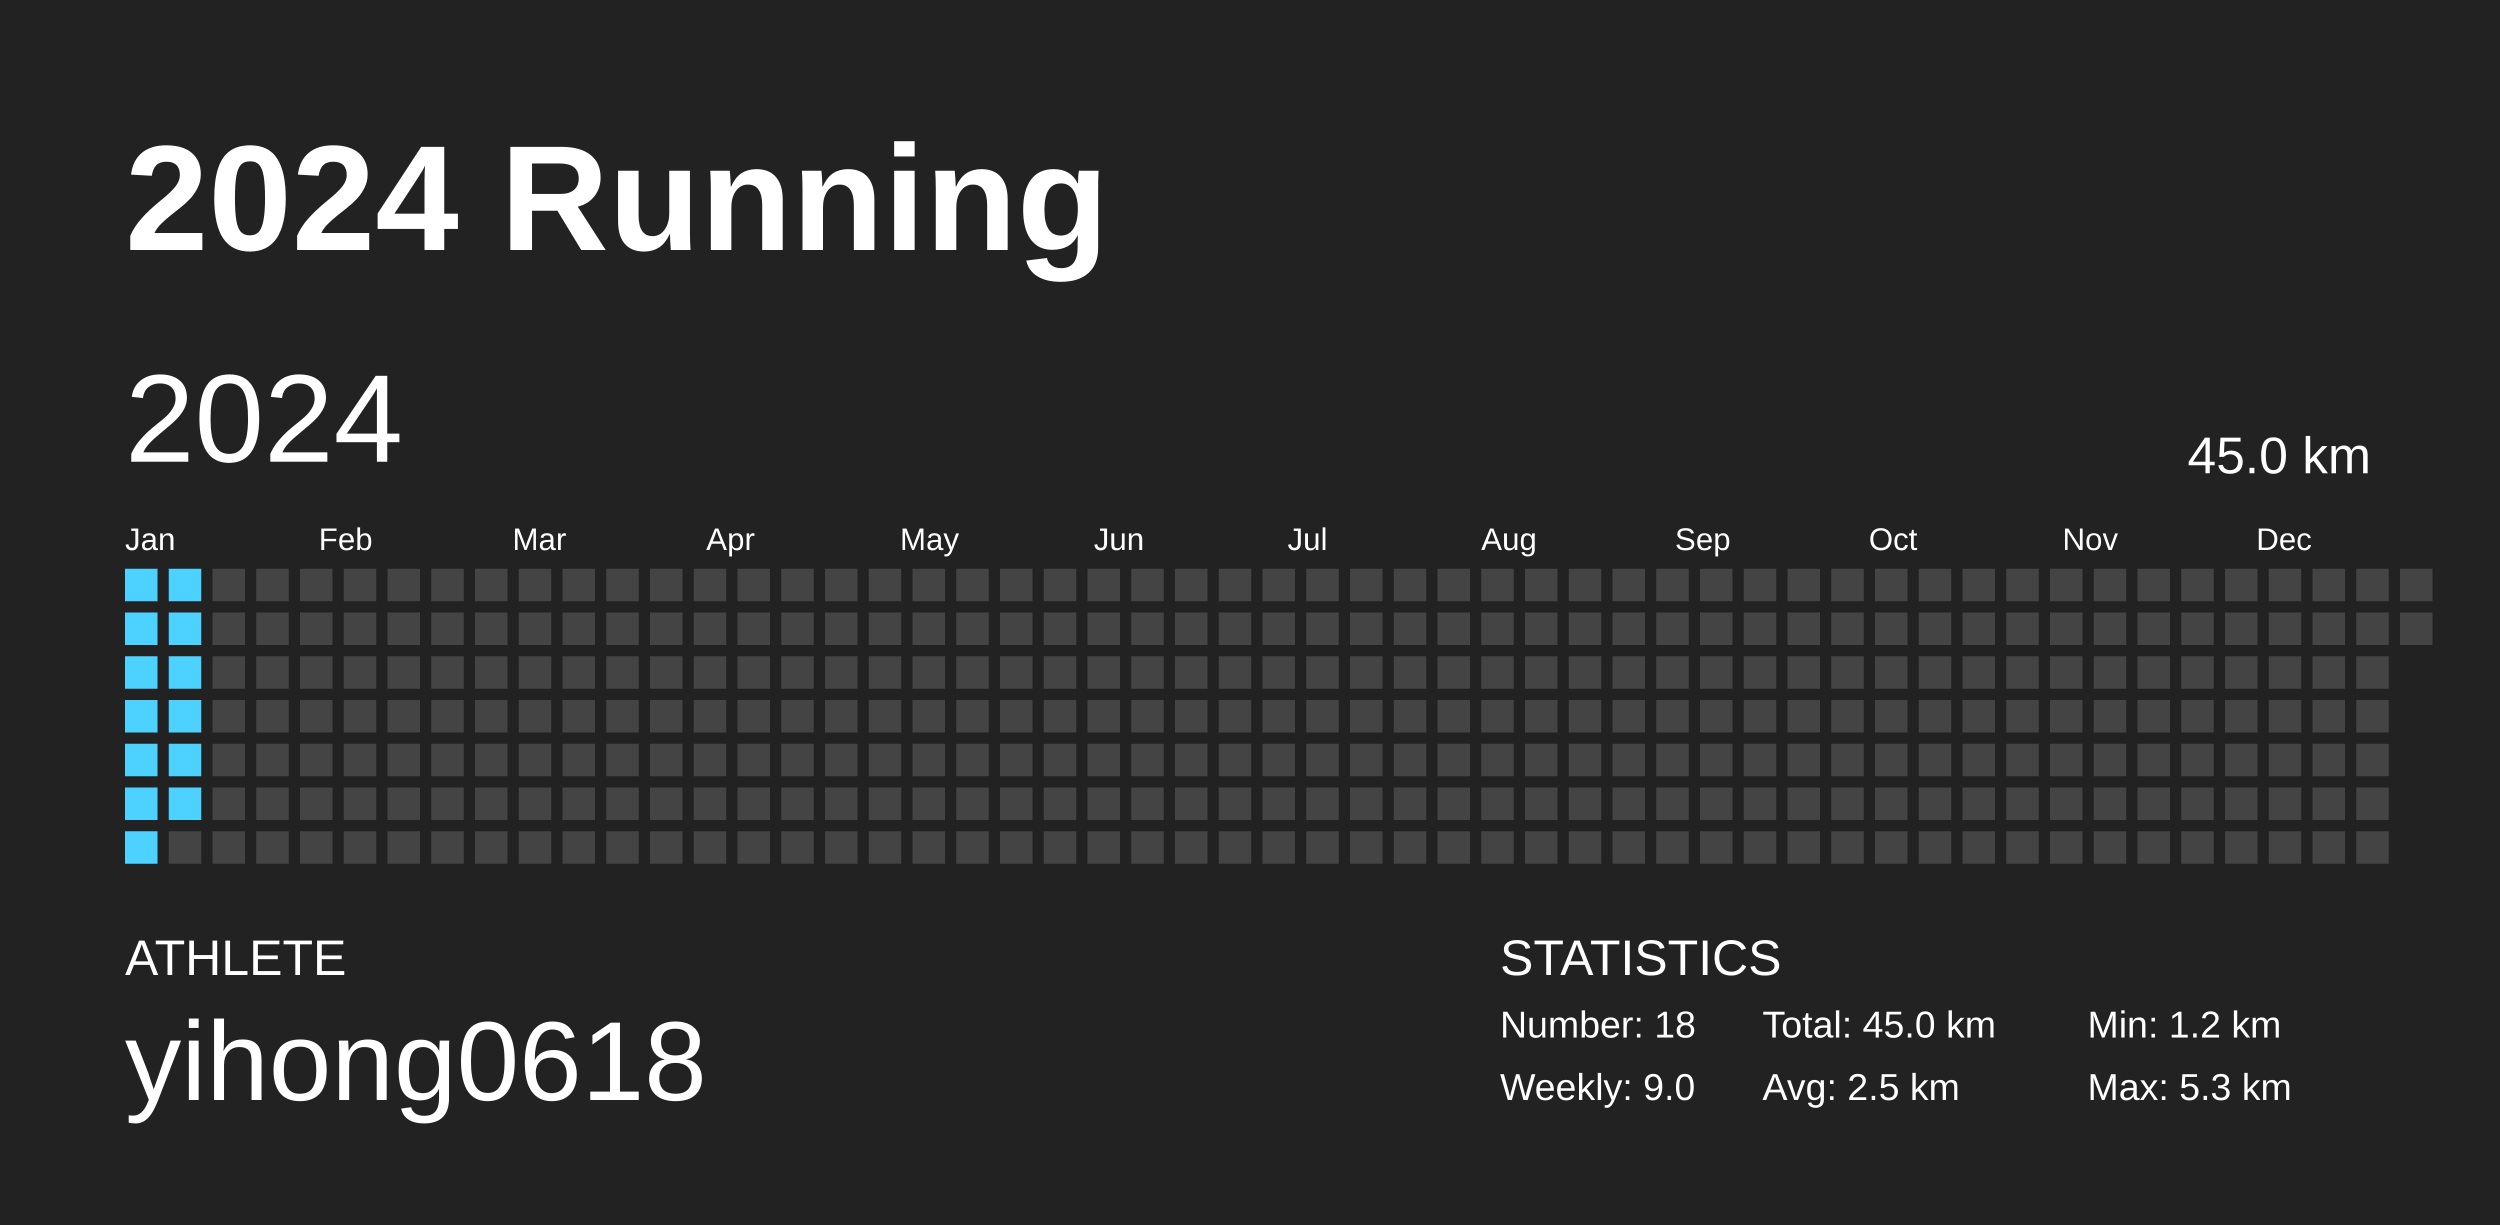
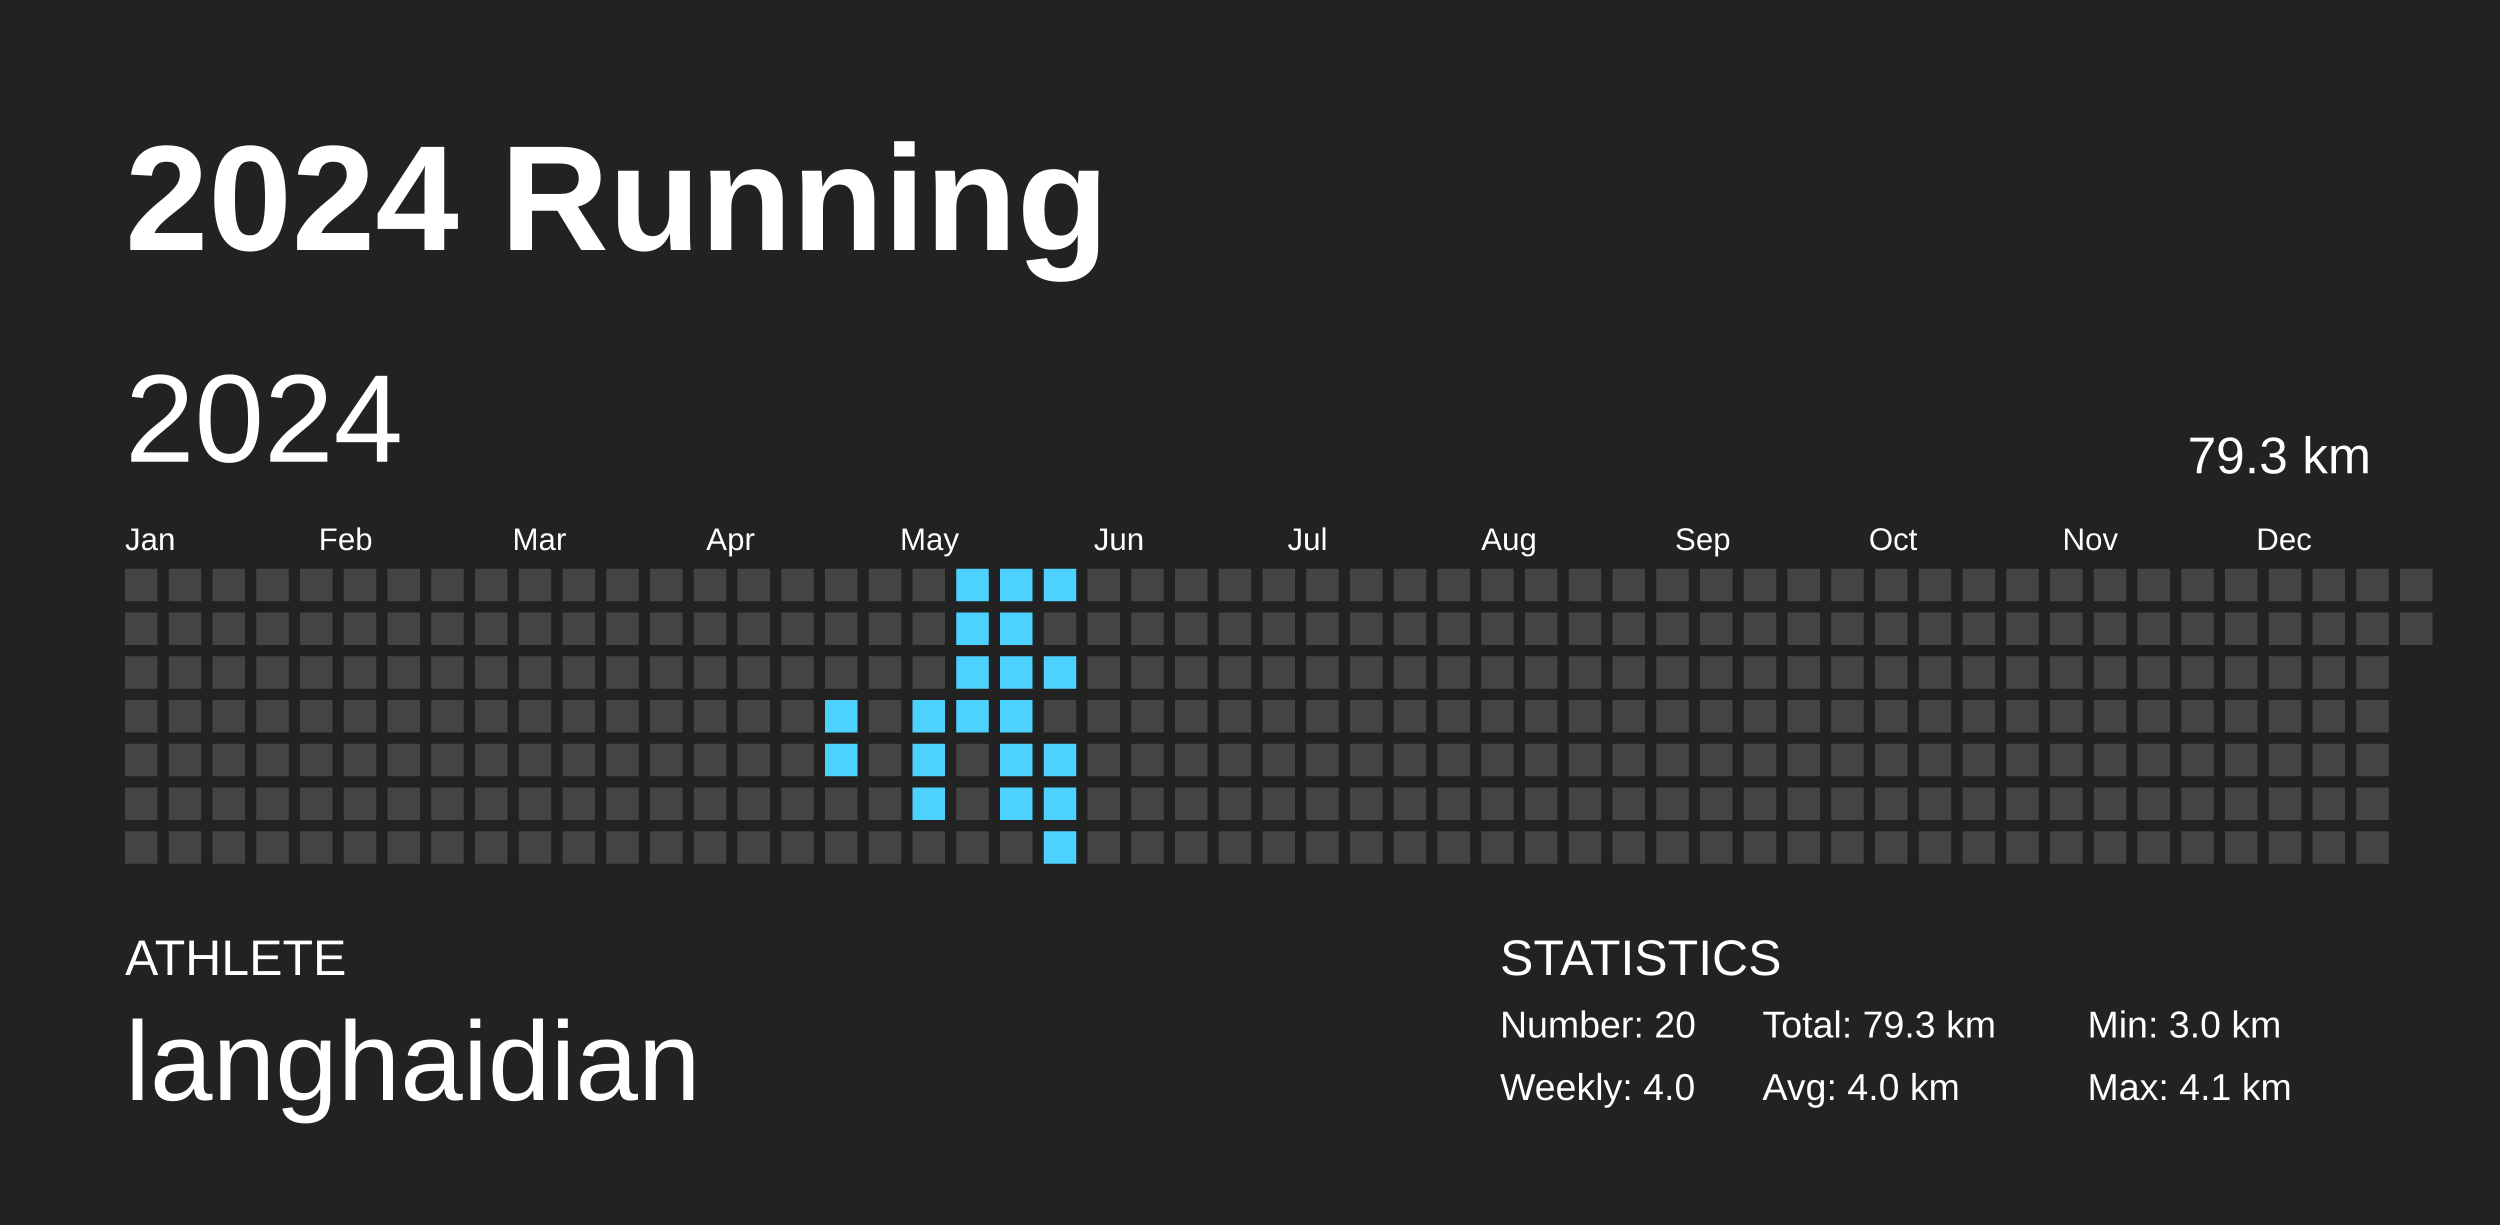
<svg xmlns="http://www.w3.org/2000/svg" baseProfile="full" height="98mm" version="1.1" viewBox="0,0,200,98" width="200mm">
  <defs />
  <rect fill="#222222" height="98" width="200" x="0" y="0" />
  <text fill="#FFFFFF" style="font-size:12px; font-family:Arial; font-weight:bold;" x="10" y="20">2024 Running</text>
  <text fill="#FFFFFF" style="font-size:4px; font-family:Arial" x="10" y="78">ATHLETE</text>
-   <text fill="#FFFFFF" style="font-size:9px; font-family:Arial" x="10" y="88">yihong0618</text>
+   <text fill="#FFFFFF" style="font-size:9px; font-family:Arial" x="10" y="88">langhaidian</text>
  <text fill="#FFFFFF" style="font-size:4px; font-family:Arial" x="120" y="78">STATISTICS</text>
-   <text fill="#FFFFFF" style="font-size:3px; font-family:Arial" x="120" y="83">Number: 18</text>
-   <text fill="#FFFFFF" style="font-size:3px; font-family:Arial" x="120" y="88">Weekly: 9.0</text>
-   <text fill="#FFFFFF" style="font-size:3px; font-family:Arial" x="141" y="83">Total: 45.0 km</text>
-   <text fill="#FFFFFF" style="font-size:3px; font-family:Arial" x="141" y="88">Avg: 2.5 km</text>
-   <text fill="#FFFFFF" style="font-size:3px; font-family:Arial" x="167" y="83">Min: 1.2 km</text>
-   <text fill="#FFFFFF" style="font-size:3px; font-family:Arial" x="167" y="88">Max: 5.3 km</text>
+   <text fill="#FFFFFF" style="font-size:3px; font-family:Arial" x="120" y="83">Number: 20</text>
+   <text fill="#FFFFFF" style="font-size:3px; font-family:Arial" x="120" y="88">Weekly: 4.0</text>
+   <text fill="#FFFFFF" style="font-size:3px; font-family:Arial" x="141" y="83">Total: 79.3 km</text>
+   <text fill="#FFFFFF" style="font-size:3px; font-family:Arial" x="141" y="88">Avg: 4.0 km</text>
+   <text fill="#FFFFFF" style="font-size:3px; font-family:Arial" x="167" y="83">Min: 3.0 km</text>
+   <text fill="#FFFFFF" style="font-size:3px; font-family:Arial" x="167" y="88">Max: 4.1 km</text>
  <text dominant-baseline="hanging" fill="#FFFFFF" style="font-size:10.0px; font-family:Arial;" x="10" y="30">2024</text>
-   <text dominant-baseline="hanging" fill="#FFFFFF" style="font-size:4.125px; font-family:Arial;" x="175" y="35">45.0 km</text>
+   <text dominant-baseline="hanging" fill="#FFFFFF" style="font-size:4.125px; font-family:Arial;" x="175" y="35">79.3 km</text>
  <text fill="#FFFFFF" style="font-size:2.5px; font-family:Arial" x="10.0" y="44">Jan</text>
  <text fill="#FFFFFF" style="font-size:2.5px; font-family:Arial" x="25.5" y="44">Feb</text>
  <text fill="#FFFFFF" style="font-size:2.5px; font-family:Arial" x="41.0" y="44">Mar</text>
  <text fill="#FFFFFF" style="font-size:2.5px; font-family:Arial" x="56.5" y="44">Apr</text>
  <text fill="#FFFFFF" style="font-size:2.5px; font-family:Arial" x="72.0" y="44">May</text>
  <text fill="#FFFFFF" style="font-size:2.5px; font-family:Arial" x="87.5" y="44">Jun</text>
  <text fill="#FFFFFF" style="font-size:2.5px; font-family:Arial" x="103.0" y="44">Jul</text>
  <text fill="#FFFFFF" style="font-size:2.5px; font-family:Arial" x="118.5" y="44">Aug</text>
  <text fill="#FFFFFF" style="font-size:2.5px; font-family:Arial" x="134.0" y="44">Sep</text>
  <text fill="#FFFFFF" style="font-size:2.5px; font-family:Arial" x="149.5" y="44">Oct</text>
  <text fill="#FFFFFF" style="font-size:2.5px; font-family:Arial" x="165.0" y="44">Nov</text>
  <text fill="#FFFFFF" style="font-size:2.5px; font-family:Arial" x="180.5" y="44">Dec</text>
-   <rect fill="#4dd2ff" height="2.6" width="2.6" x="10.0" y="45.5" />
-   <rect fill="#4dd2ff" height="2.6" width="2.6" x="10.0" y="49.0" />
-   <rect fill="#4dd2ff" height="2.6" width="2.6" x="10.0" y="52.5" />
-   <rect fill="#4dd2ff" height="2.6" width="2.6" x="10.0" y="56.0" />
-   <rect fill="#4dd2ff" height="2.6" width="2.6" x="10.0" y="59.5" />
-   <rect fill="#4dd2ff" height="2.6" width="2.6" x="10.0" y="63.0" />
-   <rect fill="#4dd2ff" height="2.6" width="2.6" x="10.0" y="66.5" />
-   <rect fill="#4dd2ff" height="2.6" width="2.6" x="13.5" y="45.5" />
-   <rect fill="#4dd2ff" height="2.6" width="2.6" x="13.5" y="49.0" />
-   <rect fill="#4dd2ff" height="2.6" width="2.6" x="13.5" y="52.5" />
-   <rect fill="#4dd2ff" height="2.6" width="2.6" x="13.5" y="56.0" />
-   <rect fill="#4dd2ff" height="2.6" width="2.6" x="13.5" y="59.5" />
-   <rect fill="#4dd2ff" height="2.6" width="2.6" x="13.5" y="63.0" />
+   <rect fill="#444444" height="2.6" width="2.6" x="10.0" y="45.5" />
+   <rect fill="#444444" height="2.6" width="2.6" x="10.0" y="49.0" />
+   <rect fill="#444444" height="2.6" width="2.6" x="10.0" y="52.5" />
+   <rect fill="#444444" height="2.6" width="2.6" x="10.0" y="56.0" />
+   <rect fill="#444444" height="2.6" width="2.6" x="10.0" y="59.5" />
+   <rect fill="#444444" height="2.6" width="2.6" x="10.0" y="63.0" />
+   <rect fill="#444444" height="2.6" width="2.6" x="10.0" y="66.5" />
+   <rect fill="#444444" height="2.6" width="2.6" x="13.5" y="45.5" />
+   <rect fill="#444444" height="2.6" width="2.6" x="13.5" y="49.0" />
+   <rect fill="#444444" height="2.6" width="2.6" x="13.5" y="52.5" />
+   <rect fill="#444444" height="2.6" width="2.6" x="13.5" y="56.0" />
+   <rect fill="#444444" height="2.6" width="2.6" x="13.5" y="59.5" />
+   <rect fill="#444444" height="2.6" width="2.6" x="13.5" y="63.0" />
  <rect fill="#444444" height="2.6" width="2.6" x="13.5" y="66.5" />
  <rect fill="#444444" height="2.6" width="2.6" x="17.0" y="45.5" />
  <rect fill="#444444" height="2.6" width="2.6" x="17.0" y="49.0" />
  <rect fill="#444444" height="2.6" width="2.6" x="17.0" y="52.5" />
  <rect fill="#444444" height="2.6" width="2.6" x="17.0" y="56.0" />
  <rect fill="#444444" height="2.6" width="2.6" x="17.0" y="59.5" />
  <rect fill="#444444" height="2.6" width="2.6" x="17.0" y="63.0" />
  <rect fill="#444444" height="2.6" width="2.6" x="17.0" y="66.5" />
  <rect fill="#444444" height="2.6" width="2.6" x="20.5" y="45.5" />
  <rect fill="#444444" height="2.6" width="2.6" x="20.5" y="49.0" />
  <rect fill="#444444" height="2.6" width="2.6" x="20.5" y="52.5" />
  <rect fill="#444444" height="2.6" width="2.6" x="20.5" y="56.0" />
  <rect fill="#444444" height="2.6" width="2.6" x="20.5" y="59.5" />
  <rect fill="#444444" height="2.6" width="2.6" x="20.5" y="63.0" />
  <rect fill="#444444" height="2.6" width="2.6" x="20.5" y="66.5" />
  <rect fill="#444444" height="2.6" width="2.6" x="24.0" y="45.5" />
  <rect fill="#444444" height="2.6" width="2.6" x="24.0" y="49.0" />
  <rect fill="#444444" height="2.6" width="2.6" x="24.0" y="52.5" />
  <rect fill="#444444" height="2.6" width="2.6" x="24.0" y="56.0" />
  <rect fill="#444444" height="2.6" width="2.6" x="24.0" y="59.5" />
  <rect fill="#444444" height="2.6" width="2.6" x="24.0" y="63.0" />
  <rect fill="#444444" height="2.6" width="2.6" x="24.0" y="66.5" />
  <rect fill="#444444" height="2.6" width="2.6" x="27.5" y="45.5" />
  <rect fill="#444444" height="2.6" width="2.6" x="27.5" y="49.0" />
  <rect fill="#444444" height="2.6" width="2.6" x="27.5" y="52.5" />
  <rect fill="#444444" height="2.6" width="2.6" x="27.5" y="56.0" />
  <rect fill="#444444" height="2.6" width="2.6" x="27.5" y="59.5" />
  <rect fill="#444444" height="2.6" width="2.6" x="27.5" y="63.0" />
  <rect fill="#444444" height="2.6" width="2.6" x="27.5" y="66.5" />
  <rect fill="#444444" height="2.6" width="2.6" x="31.0" y="45.5" />
  <rect fill="#444444" height="2.6" width="2.6" x="31.0" y="49.0" />
  <rect fill="#444444" height="2.6" width="2.6" x="31.0" y="52.5" />
  <rect fill="#444444" height="2.6" width="2.6" x="31.0" y="56.0" />
  <rect fill="#444444" height="2.6" width="2.6" x="31.0" y="59.5" />
  <rect fill="#444444" height="2.6" width="2.6" x="31.0" y="63.0" />
  <rect fill="#444444" height="2.6" width="2.6" x="31.0" y="66.5" />
  <rect fill="#444444" height="2.6" width="2.6" x="34.5" y="45.5" />
  <rect fill="#444444" height="2.6" width="2.6" x="34.5" y="49.0" />
  <rect fill="#444444" height="2.6" width="2.6" x="34.5" y="52.5" />
  <rect fill="#444444" height="2.6" width="2.6" x="34.5" y="56.0" />
  <rect fill="#444444" height="2.6" width="2.6" x="34.5" y="59.5" />
  <rect fill="#444444" height="2.6" width="2.6" x="34.5" y="63.0" />
  <rect fill="#444444" height="2.6" width="2.6" x="34.5" y="66.5" />
  <rect fill="#444444" height="2.6" width="2.6" x="38.0" y="45.5" />
  <rect fill="#444444" height="2.6" width="2.6" x="38.0" y="49.0" />
  <rect fill="#444444" height="2.6" width="2.6" x="38.0" y="52.5" />
  <rect fill="#444444" height="2.6" width="2.6" x="38.0" y="56.0" />
  <rect fill="#444444" height="2.6" width="2.6" x="38.0" y="59.5" />
  <rect fill="#444444" height="2.6" width="2.6" x="38.0" y="63.0" />
  <rect fill="#444444" height="2.6" width="2.6" x="38.0" y="66.5" />
  <rect fill="#444444" height="2.6" width="2.6" x="41.5" y="45.5" />
  <rect fill="#444444" height="2.6" width="2.6" x="41.5" y="49.0" />
  <rect fill="#444444" height="2.6" width="2.6" x="41.5" y="52.5" />
  <rect fill="#444444" height="2.6" width="2.6" x="41.5" y="56.0" />
  <rect fill="#444444" height="2.6" width="2.6" x="41.5" y="59.5" />
  <rect fill="#444444" height="2.6" width="2.6" x="41.5" y="63.0" />
  <rect fill="#444444" height="2.6" width="2.6" x="41.5" y="66.5" />
  <rect fill="#444444" height="2.6" width="2.6" x="45.0" y="45.5" />
  <rect fill="#444444" height="2.6" width="2.6" x="45.0" y="49.0" />
  <rect fill="#444444" height="2.6" width="2.6" x="45.0" y="52.5" />
  <rect fill="#444444" height="2.6" width="2.6" x="45.0" y="56.0" />
  <rect fill="#444444" height="2.6" width="2.6" x="45.0" y="59.5" />
  <rect fill="#444444" height="2.6" width="2.6" x="45.0" y="63.0" />
  <rect fill="#444444" height="2.6" width="2.6" x="45.0" y="66.5" />
  <rect fill="#444444" height="2.6" width="2.6" x="48.5" y="45.5" />
  <rect fill="#444444" height="2.6" width="2.6" x="48.5" y="49.0" />
  <rect fill="#444444" height="2.6" width="2.6" x="48.5" y="52.5" />
  <rect fill="#444444" height="2.6" width="2.6" x="48.5" y="56.0" />
  <rect fill="#444444" height="2.6" width="2.6" x="48.5" y="59.5" />
  <rect fill="#444444" height="2.6" width="2.6" x="48.5" y="63.0" />
  <rect fill="#444444" height="2.6" width="2.6" x="48.5" y="66.5" />
  <rect fill="#444444" height="2.6" width="2.6" x="52.0" y="45.5" />
  <rect fill="#444444" height="2.6" width="2.6" x="52.0" y="49.0" />
  <rect fill="#444444" height="2.6" width="2.6" x="52.0" y="52.5" />
  <rect fill="#444444" height="2.6" width="2.6" x="52.0" y="56.0" />
  <rect fill="#444444" height="2.6" width="2.6" x="52.0" y="59.5" />
  <rect fill="#444444" height="2.6" width="2.6" x="52.0" y="63.0" />
  <rect fill="#444444" height="2.6" width="2.6" x="52.0" y="66.5" />
  <rect fill="#444444" height="2.6" width="2.6" x="55.5" y="45.5" />
  <rect fill="#444444" height="2.6" width="2.6" x="55.5" y="49.0" />
  <rect fill="#444444" height="2.6" width="2.6" x="55.5" y="52.5" />
  <rect fill="#444444" height="2.6" width="2.6" x="55.5" y="56.0" />
  <rect fill="#444444" height="2.6" width="2.6" x="55.5" y="59.5" />
  <rect fill="#444444" height="2.6" width="2.6" x="55.5" y="63.0" />
  <rect fill="#444444" height="2.6" width="2.6" x="55.5" y="66.5" />
  <rect fill="#444444" height="2.6" width="2.6" x="59.0" y="45.5" />
  <rect fill="#444444" height="2.6" width="2.6" x="59.0" y="49.0" />
  <rect fill="#444444" height="2.6" width="2.6" x="59.0" y="52.5" />
  <rect fill="#444444" height="2.6" width="2.6" x="59.0" y="56.0" />
  <rect fill="#444444" height="2.6" width="2.6" x="59.0" y="59.5" />
  <rect fill="#444444" height="2.6" width="2.6" x="59.0" y="63.0" />
  <rect fill="#444444" height="2.6" width="2.6" x="59.0" y="66.5" />
  <rect fill="#444444" height="2.6" width="2.6" x="62.5" y="45.5" />
  <rect fill="#444444" height="2.6" width="2.6" x="62.5" y="49.0" />
  <rect fill="#444444" height="2.6" width="2.6" x="62.5" y="52.5" />
  <rect fill="#444444" height="2.6" width="2.6" x="62.5" y="56.0" />
  <rect fill="#444444" height="2.6" width="2.6" x="62.5" y="59.5" />
  <rect fill="#444444" height="2.6" width="2.6" x="62.5" y="63.0" />
  <rect fill="#444444" height="2.6" width="2.6" x="62.5" y="66.5" />
  <rect fill="#444444" height="2.6" width="2.6" x="66.0" y="45.5" />
  <rect fill="#444444" height="2.6" width="2.6" x="66.0" y="49.0" />
  <rect fill="#444444" height="2.6" width="2.6" x="66.0" y="52.5" />
-   <rect fill="#444444" height="2.6" width="2.6" x="66.0" y="56.0" />
-   <rect fill="#444444" height="2.6" width="2.6" x="66.0" y="59.5" />
+   <rect fill="#4dd2ff" height="2.6" width="2.6" x="66.0" y="56.0" />
+   <rect fill="#4dd2ff" height="2.6" width="2.6" x="66.0" y="59.5" />
  <rect fill="#444444" height="2.6" width="2.6" x="66.0" y="63.0" />
  <rect fill="#444444" height="2.6" width="2.6" x="66.0" y="66.5" />
  <rect fill="#444444" height="2.6" width="2.6" x="69.5" y="45.5" />
  <rect fill="#444444" height="2.6" width="2.6" x="69.5" y="49.0" />
  <rect fill="#444444" height="2.6" width="2.6" x="69.5" y="52.5" />
  <rect fill="#444444" height="2.6" width="2.6" x="69.5" y="56.0" />
  <rect fill="#444444" height="2.6" width="2.6" x="69.5" y="59.5" />
  <rect fill="#444444" height="2.6" width="2.6" x="69.5" y="63.0" />
  <rect fill="#444444" height="2.6" width="2.6" x="69.5" y="66.5" />
  <rect fill="#444444" height="2.6" width="2.6" x="73.0" y="45.5" />
  <rect fill="#444444" height="2.6" width="2.6" x="73.0" y="49.0" />
  <rect fill="#444444" height="2.6" width="2.6" x="73.0" y="52.5" />
-   <rect fill="#444444" height="2.6" width="2.6" x="73.0" y="56.0" />
-   <rect fill="#444444" height="2.6" width="2.6" x="73.0" y="59.5" />
-   <rect fill="#444444" height="2.6" width="2.6" x="73.0" y="63.0" />
+   <rect fill="#4dd2ff" height="2.6" width="2.6" x="73.0" y="56.0" />
+   <rect fill="#4dd2ff" height="2.6" width="2.6" x="73.0" y="59.5" />
+   <rect fill="#4dd2ff" height="2.6" width="2.6" x="73.0" y="63.0" />
  <rect fill="#444444" height="2.6" width="2.6" x="73.0" y="66.5" />
-   <rect fill="#444444" height="2.6" width="2.6" x="76.5" y="45.5" />
-   <rect fill="#444444" height="2.6" width="2.6" x="76.5" y="49.0" />
-   <rect fill="#444444" height="2.6" width="2.6" x="76.5" y="52.5" />
-   <rect fill="#444444" height="2.6" width="2.6" x="76.5" y="56.0" />
+   <rect fill="#4dd2ff" height="2.6" width="2.6" x="76.5" y="45.5" />
+   <rect fill="#4dd2ff" height="2.6" width="2.6" x="76.5" y="49.0" />
+   <rect fill="#4dd2ff" height="2.6" width="2.6" x="76.5" y="52.5" />
+   <rect fill="#4dd2ff" height="2.6" width="2.6" x="76.5" y="56.0" />
  <rect fill="#444444" height="2.6" width="2.6" x="76.5" y="59.5" />
  <rect fill="#444444" height="2.6" width="2.6" x="76.5" y="63.0" />
  <rect fill="#444444" height="2.6" width="2.6" x="76.5" y="66.5" />
-   <rect fill="#444444" height="2.6" width="2.6" x="80.0" y="45.5" />
-   <rect fill="#444444" height="2.6" width="2.6" x="80.0" y="49.0" />
-   <rect fill="#444444" height="2.6" width="2.6" x="80.0" y="52.5" />
-   <rect fill="#444444" height="2.6" width="2.6" x="80.0" y="56.0" />
-   <rect fill="#444444" height="2.6" width="2.6" x="80.0" y="59.5" />
-   <rect fill="#444444" height="2.6" width="2.6" x="80.0" y="63.0" />
+   <rect fill="#4dd2ff" height="2.6" width="2.6" x="80.0" y="45.5" />
+   <rect fill="#4dd2ff" height="2.6" width="2.6" x="80.0" y="49.0" />
+   <rect fill="#4dd2ff" height="2.6" width="2.6" x="80.0" y="52.5" />
+   <rect fill="#4dd2ff" height="2.6" width="2.6" x="80.0" y="56.0" />
+   <rect fill="#4dd2ff" height="2.6" width="2.6" x="80.0" y="59.5" />
+   <rect fill="#4dd2ff" height="2.6" width="2.6" x="80.0" y="63.0" />
  <rect fill="#444444" height="2.6" width="2.6" x="80.0" y="66.5" />
-   <rect fill="#444444" height="2.6" width="2.6" x="83.5" y="45.5" />
+   <rect fill="#4dd2ff" height="2.6" width="2.6" x="83.5" y="45.5" />
  <rect fill="#444444" height="2.6" width="2.6" x="83.5" y="49.0" />
-   <rect fill="#444444" height="2.6" width="2.6" x="83.5" y="52.5" />
+   <rect fill="#4dd2ff" height="2.6" width="2.6" x="83.5" y="52.5" />
  <rect fill="#444444" height="2.6" width="2.6" x="83.5" y="56.0" />
-   <rect fill="#444444" height="2.6" width="2.6" x="83.5" y="59.5" />
-   <rect fill="#444444" height="2.6" width="2.6" x="83.5" y="63.0" />
-   <rect fill="#444444" height="2.6" width="2.6" x="83.5" y="66.5" />
+   <rect fill="#4dd2ff" height="2.6" width="2.6" x="83.5" y="59.5" />
+   <rect fill="#4dd2ff" height="2.6" width="2.6" x="83.5" y="63.0" />
+   <rect fill="#4dd2ff" height="2.6" width="2.6" x="83.5" y="66.5" />
  <rect fill="#444444" height="2.6" width="2.6" x="87.0" y="45.5" />
  <rect fill="#444444" height="2.6" width="2.6" x="87.0" y="49.0" />
  <rect fill="#444444" height="2.6" width="2.6" x="87.0" y="52.5" />
  <rect fill="#444444" height="2.6" width="2.6" x="87.0" y="56.0" />
  <rect fill="#444444" height="2.6" width="2.6" x="87.0" y="59.5" />
  <rect fill="#444444" height="2.6" width="2.6" x="87.0" y="63.0" />
  <rect fill="#444444" height="2.6" width="2.6" x="87.0" y="66.5" />
  <rect fill="#444444" height="2.6" width="2.6" x="90.5" y="45.5" />
  <rect fill="#444444" height="2.6" width="2.6" x="90.5" y="49.0" />
  <rect fill="#444444" height="2.6" width="2.6" x="90.5" y="52.5" />
  <rect fill="#444444" height="2.6" width="2.6" x="90.5" y="56.0" />
  <rect fill="#444444" height="2.6" width="2.6" x="90.5" y="59.5" />
  <rect fill="#444444" height="2.6" width="2.6" x="90.5" y="63.0" />
  <rect fill="#444444" height="2.6" width="2.6" x="90.5" y="66.5" />
  <rect fill="#444444" height="2.6" width="2.6" x="94.0" y="45.5" />
  <rect fill="#444444" height="2.6" width="2.6" x="94.0" y="49.0" />
  <rect fill="#444444" height="2.6" width="2.6" x="94.0" y="52.5" />
  <rect fill="#444444" height="2.6" width="2.6" x="94.0" y="56.0" />
  <rect fill="#444444" height="2.6" width="2.6" x="94.0" y="59.5" />
  <rect fill="#444444" height="2.6" width="2.6" x="94.0" y="63.0" />
  <rect fill="#444444" height="2.6" width="2.6" x="94.0" y="66.5" />
  <rect fill="#444444" height="2.6" width="2.6" x="97.5" y="45.5" />
  <rect fill="#444444" height="2.6" width="2.6" x="97.5" y="49.0" />
  <rect fill="#444444" height="2.6" width="2.6" x="97.5" y="52.5" />
  <rect fill="#444444" height="2.6" width="2.6" x="97.5" y="56.0" />
  <rect fill="#444444" height="2.6" width="2.6" x="97.5" y="59.5" />
  <rect fill="#444444" height="2.6" width="2.6" x="97.5" y="63.0" />
  <rect fill="#444444" height="2.6" width="2.6" x="97.5" y="66.5" />
  <rect fill="#444444" height="2.6" width="2.6" x="101.0" y="45.5" />
  <rect fill="#444444" height="2.6" width="2.6" x="101.0" y="49.0" />
  <rect fill="#444444" height="2.6" width="2.6" x="101.0" y="52.5" />
  <rect fill="#444444" height="2.6" width="2.6" x="101.0" y="56.0" />
  <rect fill="#444444" height="2.6" width="2.6" x="101.0" y="59.5" />
  <rect fill="#444444" height="2.6" width="2.6" x="101.0" y="63.0" />
  <rect fill="#444444" height="2.6" width="2.6" x="101.0" y="66.5" />
  <rect fill="#444444" height="2.6" width="2.6" x="104.5" y="45.5" />
  <rect fill="#444444" height="2.6" width="2.6" x="104.5" y="49.0" />
  <rect fill="#444444" height="2.6" width="2.6" x="104.5" y="52.5" />
  <rect fill="#444444" height="2.6" width="2.6" x="104.5" y="56.0" />
  <rect fill="#444444" height="2.6" width="2.6" x="104.5" y="59.5" />
  <rect fill="#444444" height="2.6" width="2.6" x="104.5" y="63.0" />
  <rect fill="#444444" height="2.6" width="2.6" x="104.5" y="66.5" />
  <rect fill="#444444" height="2.6" width="2.6" x="108.0" y="45.5" />
  <rect fill="#444444" height="2.6" width="2.6" x="108.0" y="49.0" />
  <rect fill="#444444" height="2.6" width="2.6" x="108.0" y="52.5" />
  <rect fill="#444444" height="2.6" width="2.6" x="108.0" y="56.0" />
  <rect fill="#444444" height="2.6" width="2.6" x="108.0" y="59.5" />
  <rect fill="#444444" height="2.6" width="2.6" x="108.0" y="63.0" />
  <rect fill="#444444" height="2.6" width="2.6" x="108.0" y="66.5" />
  <rect fill="#444444" height="2.6" width="2.6" x="111.5" y="45.5" />
  <rect fill="#444444" height="2.6" width="2.6" x="111.5" y="49.0" />
  <rect fill="#444444" height="2.6" width="2.6" x="111.5" y="52.5" />
  <rect fill="#444444" height="2.6" width="2.6" x="111.5" y="56.0" />
  <rect fill="#444444" height="2.6" width="2.6" x="111.5" y="59.5" />
  <rect fill="#444444" height="2.6" width="2.6" x="111.5" y="63.0" />
  <rect fill="#444444" height="2.6" width="2.6" x="111.5" y="66.5" />
  <rect fill="#444444" height="2.6" width="2.6" x="115.0" y="45.5" />
  <rect fill="#444444" height="2.6" width="2.6" x="115.0" y="49.0" />
  <rect fill="#444444" height="2.6" width="2.6" x="115.0" y="52.5" />
  <rect fill="#444444" height="2.6" width="2.6" x="115.0" y="56.0" />
  <rect fill="#444444" height="2.6" width="2.6" x="115.0" y="59.5" />
  <rect fill="#444444" height="2.6" width="2.6" x="115.0" y="63.0" />
  <rect fill="#444444" height="2.6" width="2.6" x="115.0" y="66.5" />
  <rect fill="#444444" height="2.6" width="2.6" x="118.5" y="45.5" />
  <rect fill="#444444" height="2.6" width="2.6" x="118.5" y="49.0" />
  <rect fill="#444444" height="2.6" width="2.6" x="118.5" y="52.5" />
  <rect fill="#444444" height="2.6" width="2.6" x="118.5" y="56.0" />
  <rect fill="#444444" height="2.6" width="2.6" x="118.5" y="59.5" />
  <rect fill="#444444" height="2.6" width="2.6" x="118.5" y="63.0" />
  <rect fill="#444444" height="2.6" width="2.6" x="118.5" y="66.5" />
  <rect fill="#444444" height="2.6" width="2.6" x="122.0" y="45.5" />
  <rect fill="#444444" height="2.6" width="2.6" x="122.0" y="49.0" />
  <rect fill="#444444" height="2.6" width="2.6" x="122.0" y="52.5" />
  <rect fill="#444444" height="2.6" width="2.6" x="122.0" y="56.0" />
  <rect fill="#444444" height="2.6" width="2.6" x="122.0" y="59.5" />
  <rect fill="#444444" height="2.6" width="2.6" x="122.0" y="63.0" />
  <rect fill="#444444" height="2.6" width="2.6" x="122.0" y="66.5" />
  <rect fill="#444444" height="2.6" width="2.6" x="125.5" y="45.5" />
  <rect fill="#444444" height="2.6" width="2.6" x="125.5" y="49.0" />
  <rect fill="#444444" height="2.6" width="2.6" x="125.5" y="52.5" />
  <rect fill="#444444" height="2.6" width="2.6" x="125.5" y="56.0" />
  <rect fill="#444444" height="2.6" width="2.6" x="125.5" y="59.5" />
  <rect fill="#444444" height="2.6" width="2.6" x="125.5" y="63.0" />
  <rect fill="#444444" height="2.6" width="2.6" x="125.5" y="66.5" />
  <rect fill="#444444" height="2.6" width="2.6" x="129.0" y="45.5" />
  <rect fill="#444444" height="2.6" width="2.6" x="129.0" y="49.0" />
  <rect fill="#444444" height="2.6" width="2.6" x="129.0" y="52.5" />
  <rect fill="#444444" height="2.6" width="2.6" x="129.0" y="56.0" />
  <rect fill="#444444" height="2.6" width="2.6" x="129.0" y="59.5" />
  <rect fill="#444444" height="2.6" width="2.6" x="129.0" y="63.0" />
  <rect fill="#444444" height="2.6" width="2.6" x="129.0" y="66.5" />
  <rect fill="#444444" height="2.6" width="2.6" x="132.5" y="45.5" />
  <rect fill="#444444" height="2.6" width="2.6" x="132.5" y="49.0" />
  <rect fill="#444444" height="2.6" width="2.6" x="132.5" y="52.5" />
  <rect fill="#444444" height="2.6" width="2.6" x="132.5" y="56.0" />
  <rect fill="#444444" height="2.6" width="2.6" x="132.5" y="59.5" />
  <rect fill="#444444" height="2.6" width="2.6" x="132.5" y="63.0" />
  <rect fill="#444444" height="2.6" width="2.6" x="132.5" y="66.5" />
  <rect fill="#444444" height="2.6" width="2.6" x="136.0" y="45.5" />
  <rect fill="#444444" height="2.6" width="2.6" x="136.0" y="49.0" />
  <rect fill="#444444" height="2.6" width="2.6" x="136.0" y="52.5" />
  <rect fill="#444444" height="2.6" width="2.6" x="136.0" y="56.0" />
  <rect fill="#444444" height="2.6" width="2.6" x="136.0" y="59.5" />
  <rect fill="#444444" height="2.6" width="2.6" x="136.0" y="63.0" />
  <rect fill="#444444" height="2.6" width="2.6" x="136.0" y="66.5" />
  <rect fill="#444444" height="2.6" width="2.6" x="139.5" y="45.5" />
  <rect fill="#444444" height="2.6" width="2.6" x="139.5" y="49.0" />
  <rect fill="#444444" height="2.6" width="2.6" x="139.5" y="52.5" />
  <rect fill="#444444" height="2.6" width="2.6" x="139.5" y="56.0" />
  <rect fill="#444444" height="2.6" width="2.6" x="139.5" y="59.5" />
  <rect fill="#444444" height="2.6" width="2.6" x="139.5" y="63.0" />
  <rect fill="#444444" height="2.6" width="2.6" x="139.5" y="66.5" />
  <rect fill="#444444" height="2.6" width="2.6" x="143.0" y="45.5" />
  <rect fill="#444444" height="2.6" width="2.6" x="143.0" y="49.0" />
  <rect fill="#444444" height="2.6" width="2.6" x="143.0" y="52.5" />
  <rect fill="#444444" height="2.6" width="2.6" x="143.0" y="56.0" />
  <rect fill="#444444" height="2.6" width="2.6" x="143.0" y="59.5" />
  <rect fill="#444444" height="2.6" width="2.6" x="143.0" y="63.0" />
  <rect fill="#444444" height="2.6" width="2.6" x="143.0" y="66.5" />
  <rect fill="#444444" height="2.6" width="2.6" x="146.5" y="45.5" />
  <rect fill="#444444" height="2.6" width="2.6" x="146.5" y="49.0" />
  <rect fill="#444444" height="2.6" width="2.6" x="146.5" y="52.5" />
  <rect fill="#444444" height="2.6" width="2.6" x="146.5" y="56.0" />
  <rect fill="#444444" height="2.6" width="2.6" x="146.5" y="59.5" />
  <rect fill="#444444" height="2.6" width="2.6" x="146.5" y="63.0" />
  <rect fill="#444444" height="2.6" width="2.6" x="146.5" y="66.5" />
  <rect fill="#444444" height="2.6" width="2.6" x="150.0" y="45.5" />
  <rect fill="#444444" height="2.6" width="2.6" x="150.0" y="49.0" />
  <rect fill="#444444" height="2.6" width="2.6" x="150.0" y="52.5" />
  <rect fill="#444444" height="2.6" width="2.6" x="150.0" y="56.0" />
  <rect fill="#444444" height="2.6" width="2.6" x="150.0" y="59.5" />
  <rect fill="#444444" height="2.6" width="2.6" x="150.0" y="63.0" />
  <rect fill="#444444" height="2.6" width="2.6" x="150.0" y="66.5" />
  <rect fill="#444444" height="2.6" width="2.6" x="153.5" y="45.5" />
  <rect fill="#444444" height="2.6" width="2.6" x="153.5" y="49.0" />
  <rect fill="#444444" height="2.6" width="2.6" x="153.5" y="52.5" />
  <rect fill="#444444" height="2.6" width="2.6" x="153.5" y="56.0" />
  <rect fill="#444444" height="2.6" width="2.6" x="153.5" y="59.5" />
  <rect fill="#444444" height="2.6" width="2.6" x="153.5" y="63.0" />
  <rect fill="#444444" height="2.6" width="2.6" x="153.5" y="66.5" />
  <rect fill="#444444" height="2.6" width="2.6" x="157.0" y="45.5" />
  <rect fill="#444444" height="2.6" width="2.6" x="157.0" y="49.0" />
  <rect fill="#444444" height="2.6" width="2.6" x="157.0" y="52.5" />
  <rect fill="#444444" height="2.6" width="2.6" x="157.0" y="56.0" />
  <rect fill="#444444" height="2.6" width="2.6" x="157.0" y="59.5" />
  <rect fill="#444444" height="2.6" width="2.6" x="157.0" y="63.0" />
  <rect fill="#444444" height="2.6" width="2.6" x="157.0" y="66.5" />
  <rect fill="#444444" height="2.6" width="2.6" x="160.5" y="45.5" />
  <rect fill="#444444" height="2.6" width="2.6" x="160.5" y="49.0" />
  <rect fill="#444444" height="2.6" width="2.6" x="160.5" y="52.5" />
  <rect fill="#444444" height="2.6" width="2.6" x="160.5" y="56.0" />
  <rect fill="#444444" height="2.6" width="2.6" x="160.5" y="59.5" />
  <rect fill="#444444" height="2.6" width="2.6" x="160.5" y="63.0" />
  <rect fill="#444444" height="2.6" width="2.6" x="160.5" y="66.5" />
  <rect fill="#444444" height="2.6" width="2.6" x="164.0" y="45.5" />
  <rect fill="#444444" height="2.6" width="2.6" x="164.0" y="49.0" />
  <rect fill="#444444" height="2.6" width="2.6" x="164.0" y="52.5" />
  <rect fill="#444444" height="2.6" width="2.6" x="164.0" y="56.0" />
  <rect fill="#444444" height="2.6" width="2.6" x="164.0" y="59.5" />
  <rect fill="#444444" height="2.6" width="2.6" x="164.0" y="63.0" />
  <rect fill="#444444" height="2.6" width="2.6" x="164.0" y="66.5" />
  <rect fill="#444444" height="2.6" width="2.6" x="167.5" y="45.5" />
  <rect fill="#444444" height="2.6" width="2.6" x="167.5" y="49.0" />
  <rect fill="#444444" height="2.6" width="2.6" x="167.5" y="52.5" />
  <rect fill="#444444" height="2.6" width="2.6" x="167.5" y="56.0" />
  <rect fill="#444444" height="2.6" width="2.6" x="167.5" y="59.5" />
  <rect fill="#444444" height="2.6" width="2.6" x="167.5" y="63.0" />
  <rect fill="#444444" height="2.6" width="2.6" x="167.5" y="66.5" />
  <rect fill="#444444" height="2.6" width="2.6" x="171.0" y="45.5" />
  <rect fill="#444444" height="2.6" width="2.6" x="171.0" y="49.0" />
  <rect fill="#444444" height="2.6" width="2.6" x="171.0" y="52.5" />
  <rect fill="#444444" height="2.6" width="2.6" x="171.0" y="56.0" />
  <rect fill="#444444" height="2.6" width="2.6" x="171.0" y="59.5" />
  <rect fill="#444444" height="2.6" width="2.6" x="171.0" y="63.0" />
  <rect fill="#444444" height="2.6" width="2.6" x="171.0" y="66.5" />
  <rect fill="#444444" height="2.6" width="2.6" x="174.5" y="45.5" />
  <rect fill="#444444" height="2.6" width="2.6" x="174.5" y="49.0" />
  <rect fill="#444444" height="2.6" width="2.6" x="174.5" y="52.5" />
  <rect fill="#444444" height="2.6" width="2.6" x="174.5" y="56.0" />
  <rect fill="#444444" height="2.6" width="2.6" x="174.5" y="59.5" />
  <rect fill="#444444" height="2.6" width="2.6" x="174.5" y="63.0" />
  <rect fill="#444444" height="2.6" width="2.6" x="174.5" y="66.5" />
  <rect fill="#444444" height="2.6" width="2.6" x="178.0" y="45.5" />
  <rect fill="#444444" height="2.6" width="2.6" x="178.0" y="49.0" />
  <rect fill="#444444" height="2.6" width="2.6" x="178.0" y="52.5" />
  <rect fill="#444444" height="2.6" width="2.6" x="178.0" y="56.0" />
  <rect fill="#444444" height="2.6" width="2.6" x="178.0" y="59.5" />
  <rect fill="#444444" height="2.6" width="2.6" x="178.0" y="63.0" />
  <rect fill="#444444" height="2.6" width="2.6" x="178.0" y="66.5" />
  <rect fill="#444444" height="2.6" width="2.6" x="181.5" y="45.5" />
  <rect fill="#444444" height="2.6" width="2.6" x="181.5" y="49.0" />
  <rect fill="#444444" height="2.6" width="2.6" x="181.5" y="52.5" />
  <rect fill="#444444" height="2.6" width="2.6" x="181.5" y="56.0" />
  <rect fill="#444444" height="2.6" width="2.6" x="181.5" y="59.5" />
  <rect fill="#444444" height="2.6" width="2.6" x="181.5" y="63.0" />
  <rect fill="#444444" height="2.6" width="2.6" x="181.5" y="66.5" />
  <rect fill="#444444" height="2.6" width="2.6" x="185.0" y="45.5" />
  <rect fill="#444444" height="2.6" width="2.6" x="185.0" y="49.0" />
  <rect fill="#444444" height="2.6" width="2.6" x="185.0" y="52.5" />
  <rect fill="#444444" height="2.6" width="2.6" x="185.0" y="56.0" />
  <rect fill="#444444" height="2.6" width="2.6" x="185.0" y="59.5" />
  <rect fill="#444444" height="2.6" width="2.6" x="185.0" y="63.0" />
  <rect fill="#444444" height="2.6" width="2.6" x="185.0" y="66.5" />
  <rect fill="#444444" height="2.6" width="2.6" x="188.5" y="45.5" />
  <rect fill="#444444" height="2.6" width="2.6" x="188.5" y="49.0" />
  <rect fill="#444444" height="2.6" width="2.6" x="188.5" y="52.5" />
  <rect fill="#444444" height="2.6" width="2.6" x="188.5" y="56.0" />
  <rect fill="#444444" height="2.6" width="2.6" x="188.5" y="59.5" />
  <rect fill="#444444" height="2.6" width="2.6" x="188.5" y="63.0" />
  <rect fill="#444444" height="2.6" width="2.6" x="188.5" y="66.5" />
  <rect fill="#444444" height="2.6" width="2.6" x="192.0" y="45.5" />
  <rect fill="#444444" height="2.6" width="2.6" x="192.0" y="49.0" />
</svg>
